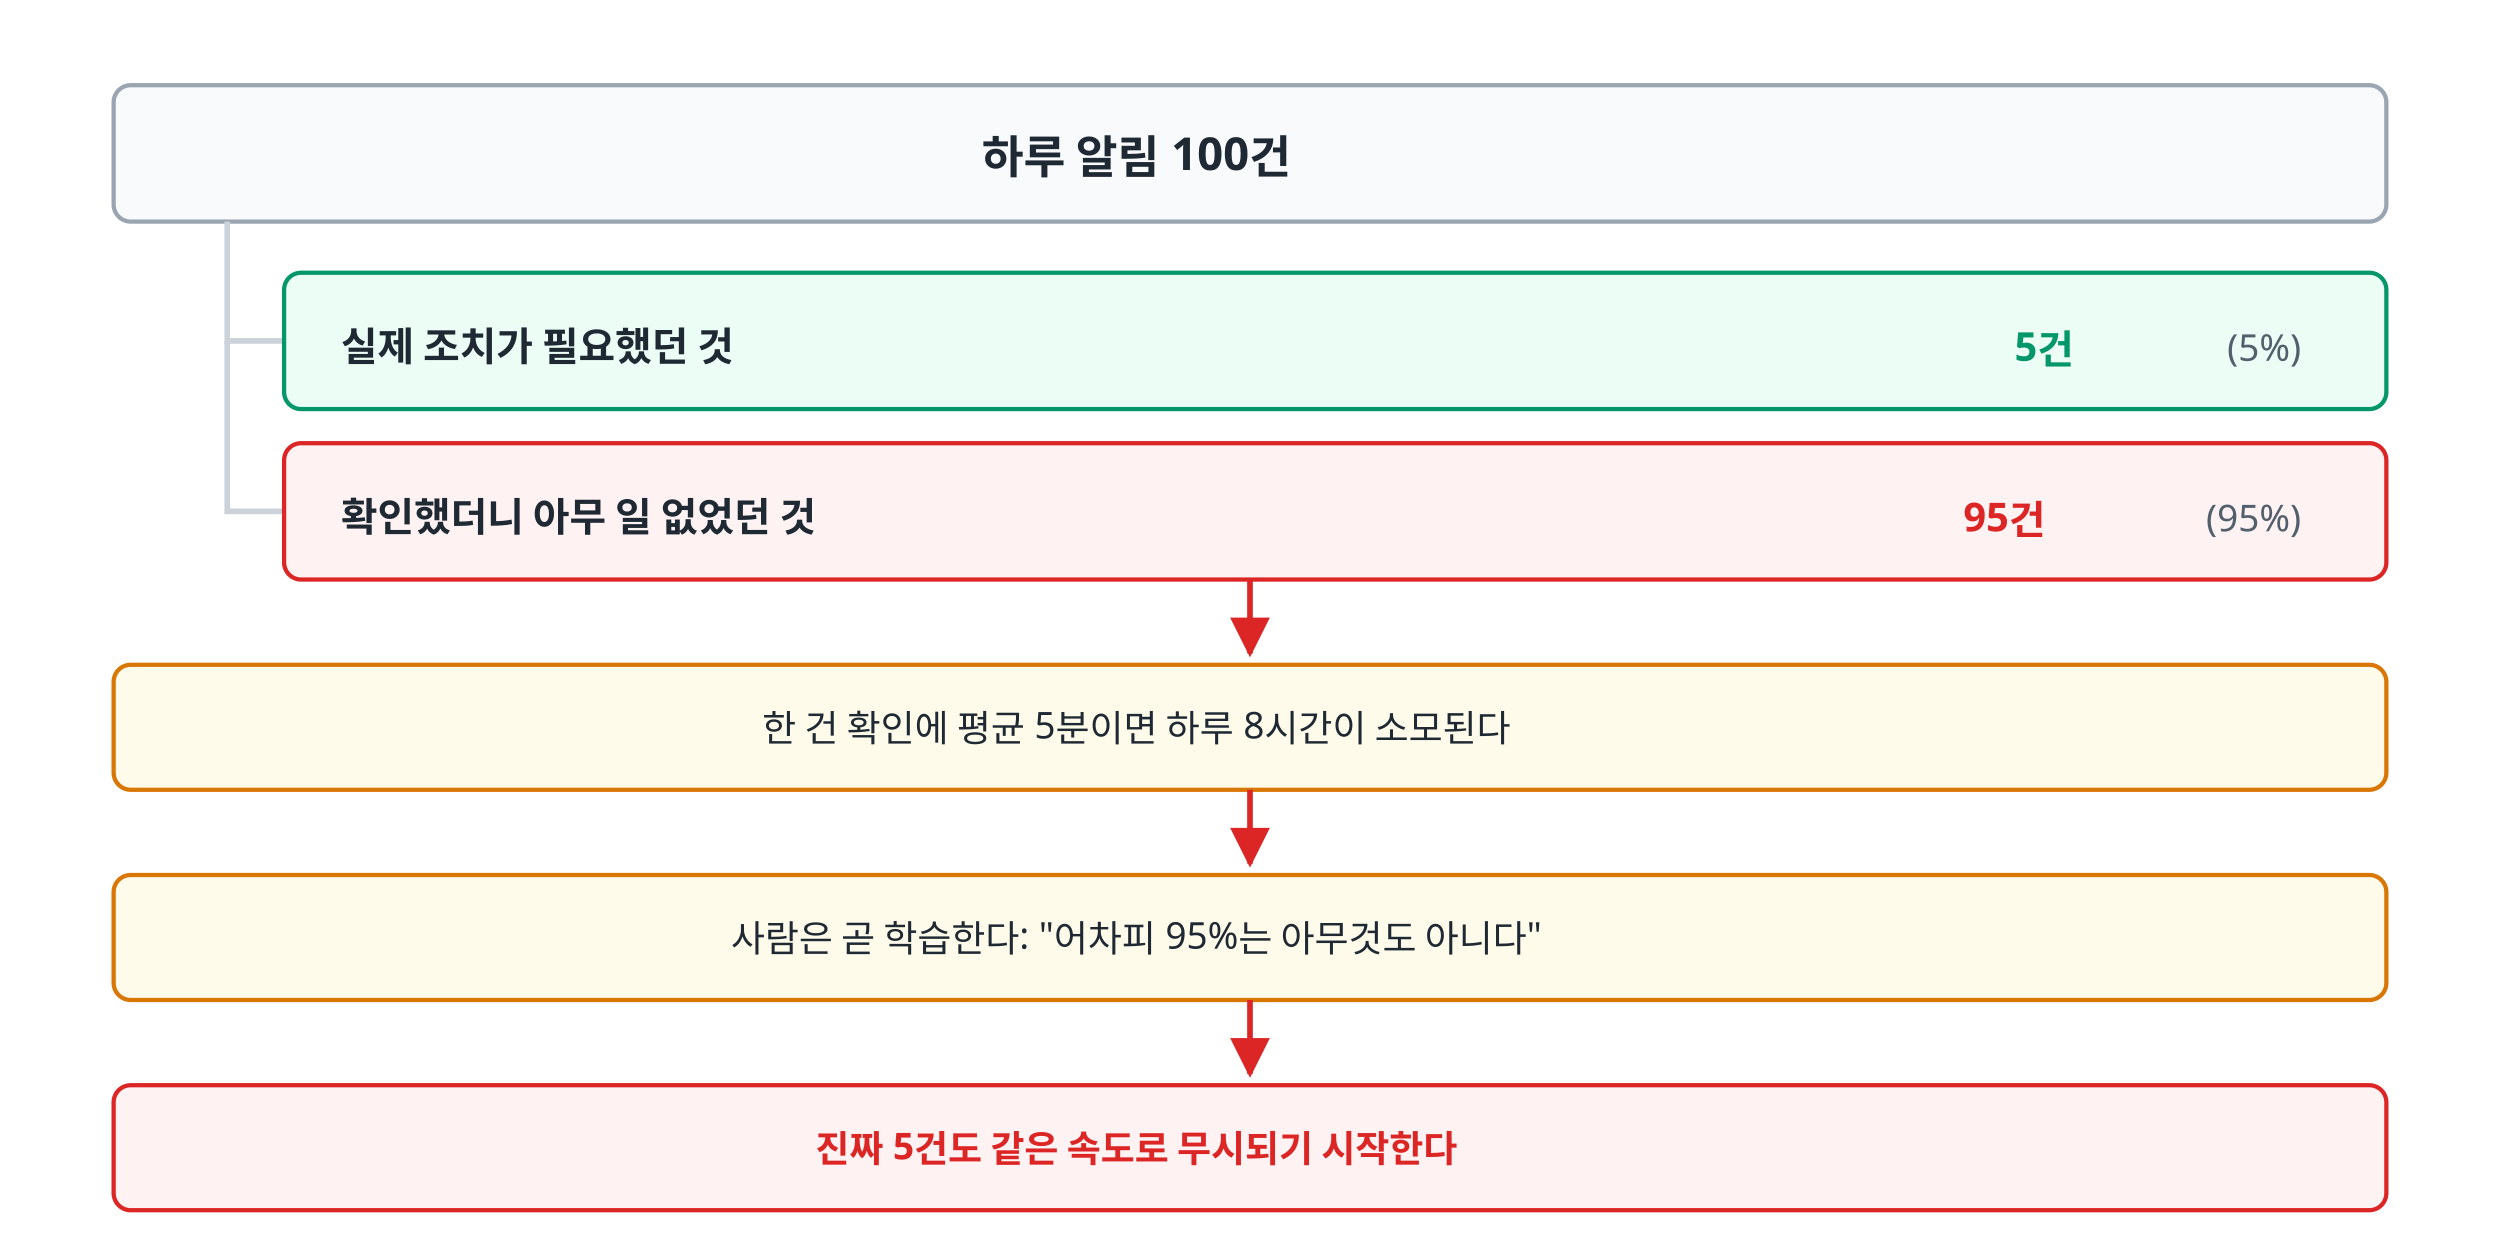
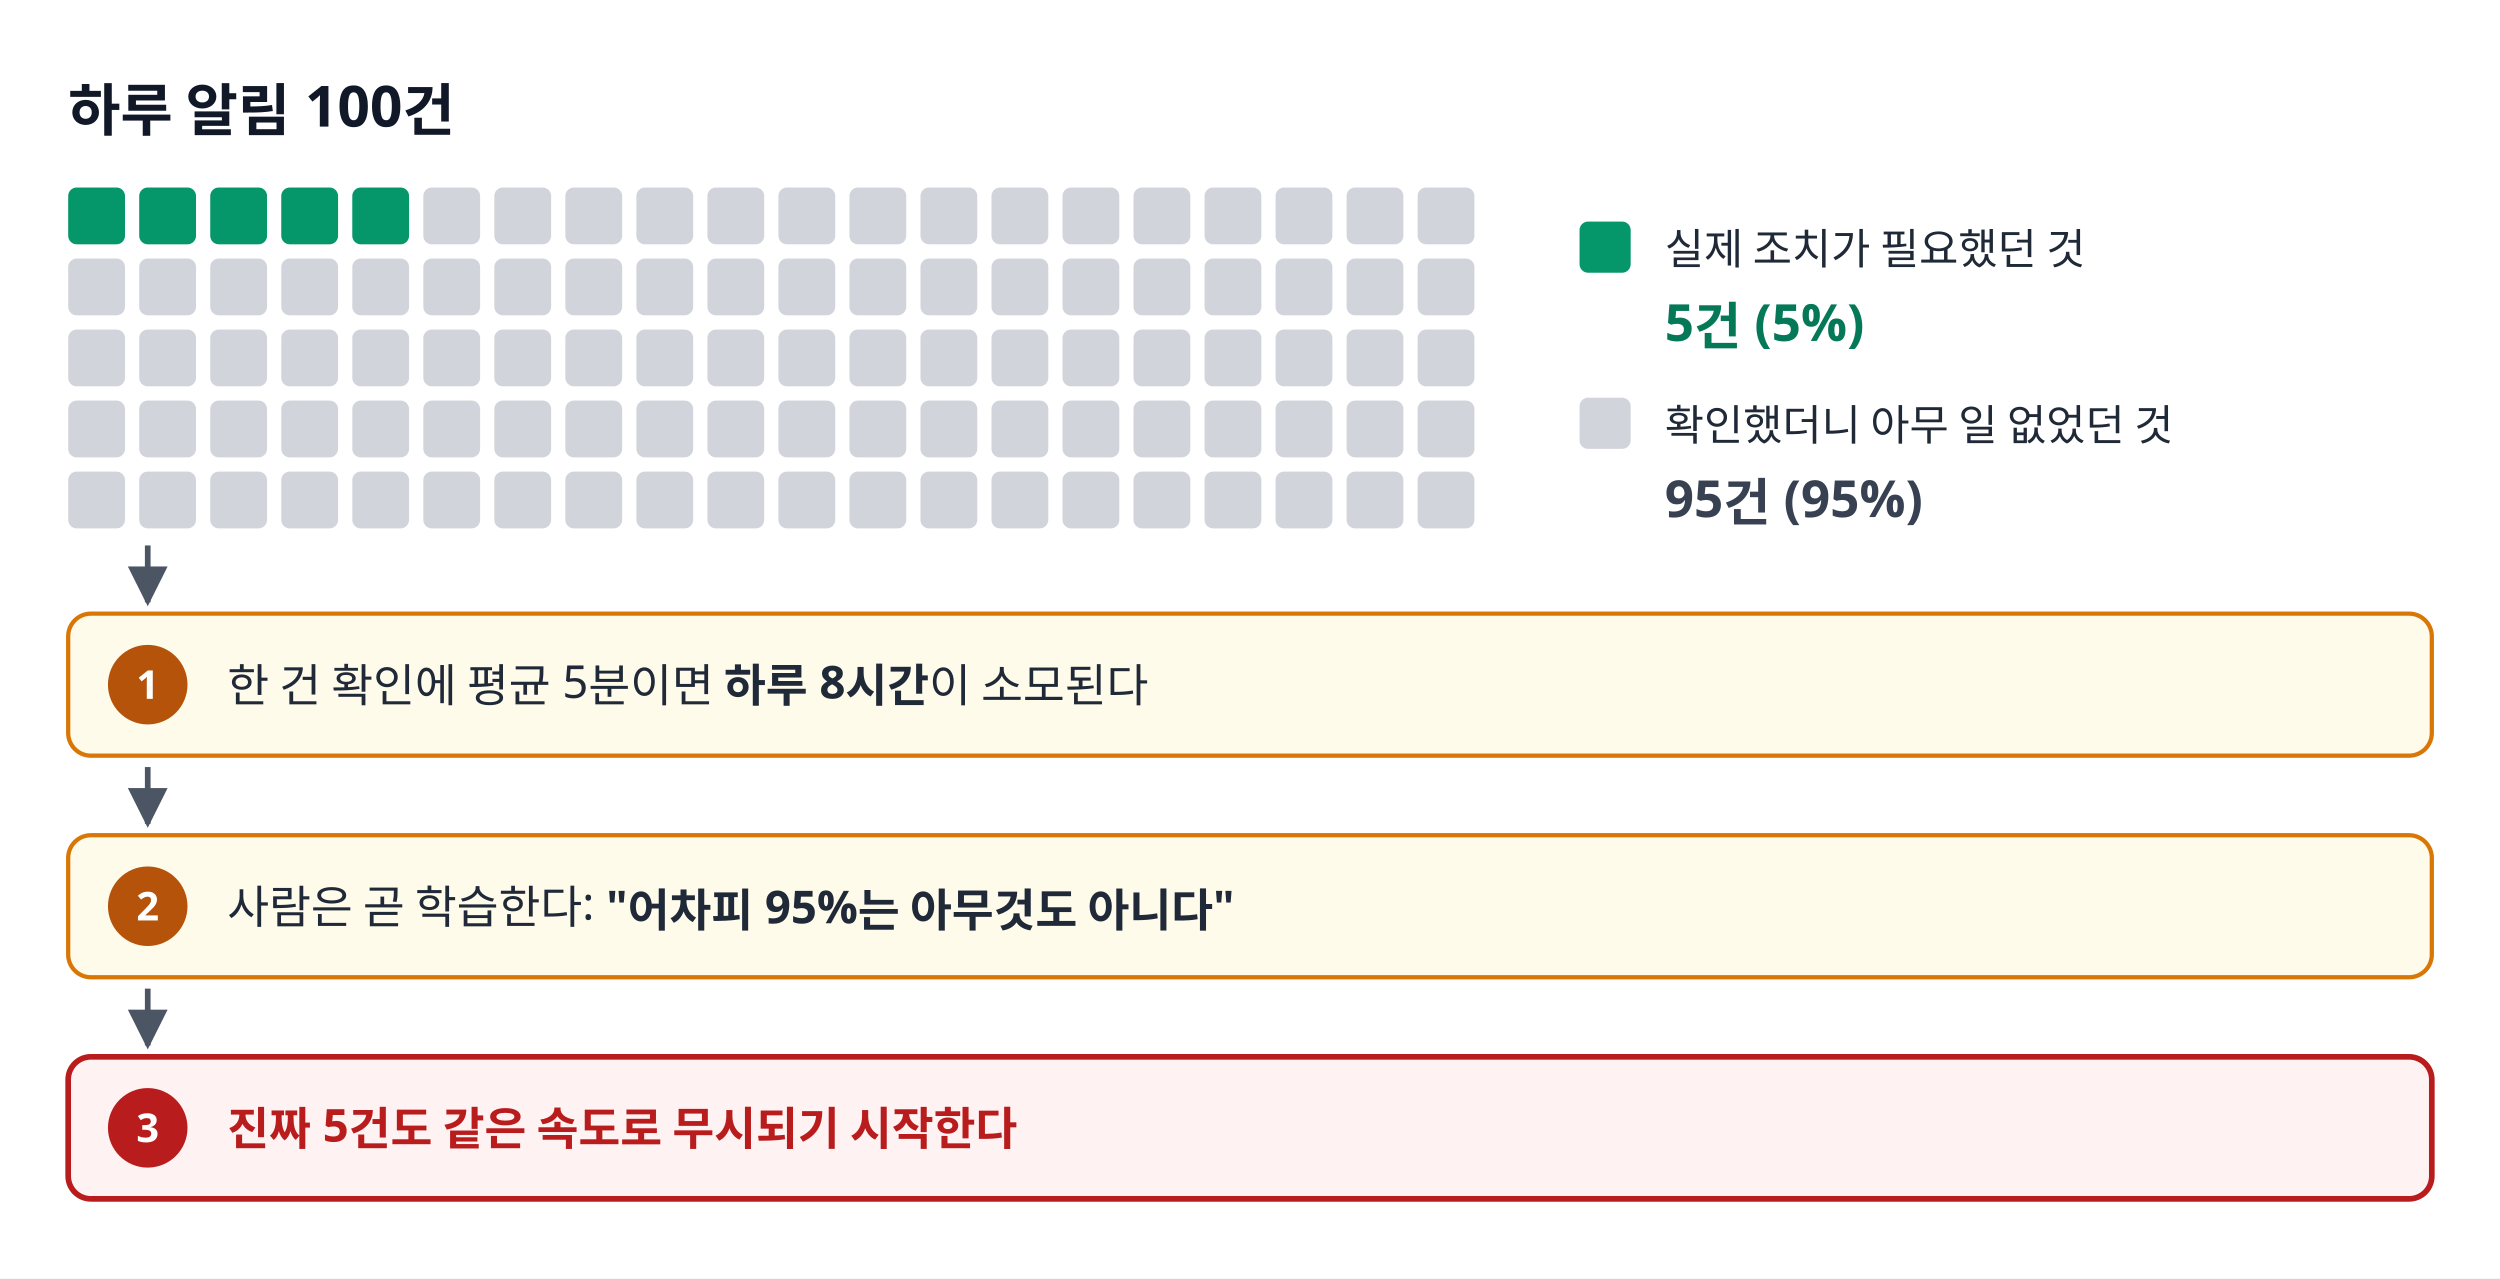
- <svg xmlns="http://www.w3.org/2000/svg" viewBox="0 0 880 440" width="880" height="440" font-family="'Malgun Gothic','Apple SD Gothic Neo','Noto Sans KR','Segoe UI',sans-serif" role="img" aria-labelledby="t d">
+ <svg xmlns="http://www.w3.org/2000/svg" viewBox="0 0 880 450" width="880" height="450" font-family="'Malgun Gothic','Apple SD Gothic Neo','Noto Sans KR','Segoe UI',sans-serif" role="img" aria-labelledby="t d">
  <defs>
-     <marker id="a-red" viewBox="0 0 10 10" refX="9" refY="5" markerWidth="7" markerHeight="7" orient="auto-start-reverse">
-       <path d="M0,0 L10,5 L0,10 z" fill="#dc2626" />
+     <marker id="ah" viewBox="0 0 10 10" refX="9" refY="5" markerWidth="7" markerHeight="7" orient="auto">
+       <path d="M0,0 L10,5 L0,10 z" fill="#4b5563" />
    </marker>
  </defs>
-   <rect width="880" height="440" fill="#ffffff" />
-   <rect x="40" y="30" width="800" height="48" rx="6" fill="#f8fafc" stroke="#9aa5b1" stroke-width="1.5" />
-   <text x="400" y="61" fill="#1f2933" font-size="16" font-weight="bold" text-anchor="middle">하루 알림 100건</text>
-   <path d="M 80,78 L 80,120 L 100,120" stroke="#cbd2d9" stroke-width="2" fill="none" />
-   <path d="M 80,120 L 80,180 L 100,180" stroke="#cbd2d9" stroke-width="2" fill="none" />
-   <rect x="100" y="96" width="740" height="48" rx="6" fill="#ecfdf5" stroke="#059669" stroke-width="1.5" />
-   <text x="120" y="127" fill="#1f2933" font-size="14" font-weight="bold">실제 조치가 필요했던 것</text>
-   <text x="730" y="127" fill="#059669" font-size="14" font-weight="bold" text-anchor="end">5건</text>
-   <text x="810" y="127" fill="#52606d" font-size="13" text-anchor="end">(5%)</text>
-   <rect x="100" y="156" width="740" height="48" rx="6" fill="#fef2f2" stroke="#dc2626" stroke-width="1.5" />
-   <text x="120" y="187" fill="#1f2933" font-size="14" font-weight="bold">확인했더니 아무 일 없었던 것</text>
-   <text x="720" y="187" fill="#dc2626" font-size="14" font-weight="bold" text-anchor="end">95건</text>
-   <text x="810" y="187" fill="#52606d" font-size="13" text-anchor="end">(95%)</text>
-   <path d="M 440,204 L 440,230" stroke="#dc2626" stroke-width="2" fill="none" marker-end="url(#a-red)" />
-   <rect x="40" y="234" width="800" height="44" rx="6" fill="#fffbeb" stroke="#d97706" stroke-width="1.5" />
-   <text x="400" y="261" fill="#1f2933" font-size="13" text-anchor="middle">한 건 확인에 평균 5분이면 하루 8시간이 소모된다</text>
-   <path d="M 440,278 L 440,304" stroke="#dc2626" stroke-width="2" fill="none" marker-end="url(#a-red)" />
-   <rect x="40" y="308" width="800" height="44" rx="6" fill="#fffbeb" stroke="#d97706" stroke-width="1.5" />
-   <text x="400" y="335" fill="#1f2933" font-size="13" text-anchor="middle">사람은 곧 학습한다: "어차피 95%는 아무것도 아니다"</text>
-   <path d="M 440,352 L 440,378" stroke="#dc2626" stroke-width="2" fill="none" marker-end="url(#a-red)" />
-   <rect x="40" y="382" width="800" height="44" rx="6" fill="#fef2f2" stroke="#dc2626" stroke-width="1.5" />
-   <text x="400" y="409" fill="#dc2626" font-size="13" font-weight="bold" text-anchor="middle">진짜 5건도 같은 속도로 무시되기 시작한다</text>
+   <rect width="880" height="450" fill="#ffffff" />
+   <text x="24" y="46" font-size="20" font-weight="bold" fill="#111827">하루 알림 100건</text>
+   <g>
+     <rect x="24" y="66" width="20" height="20" rx="3" fill="#059669" />
+     <rect x="49" y="66" width="20" height="20" rx="3" fill="#059669" />
+     <rect x="74" y="66" width="20" height="20" rx="3" fill="#059669" />
+     <rect x="99" y="66" width="20" height="20" rx="3" fill="#059669" />
+     <rect x="124" y="66" width="20" height="20" rx="3" fill="#059669" />
+     <rect x="149" y="66" width="20" height="20" rx="3" fill="#d1d5db" />
+     <rect x="174" y="66" width="20" height="20" rx="3" fill="#d1d5db" />
+     <rect x="199" y="66" width="20" height="20" rx="3" fill="#d1d5db" />
+     <rect x="224" y="66" width="20" height="20" rx="3" fill="#d1d5db" />
+     <rect x="249" y="66" width="20" height="20" rx="3" fill="#d1d5db" />
+     <rect x="274" y="66" width="20" height="20" rx="3" fill="#d1d5db" />
+     <rect x="299" y="66" width="20" height="20" rx="3" fill="#d1d5db" />
+     <rect x="324" y="66" width="20" height="20" rx="3" fill="#d1d5db" />
+     <rect x="349" y="66" width="20" height="20" rx="3" fill="#d1d5db" />
+     <rect x="374" y="66" width="20" height="20" rx="3" fill="#d1d5db" />
+     <rect x="399" y="66" width="20" height="20" rx="3" fill="#d1d5db" />
+     <rect x="424" y="66" width="20" height="20" rx="3" fill="#d1d5db" />
+     <rect x="449" y="66" width="20" height="20" rx="3" fill="#d1d5db" />
+     <rect x="474" y="66" width="20" height="20" rx="3" fill="#d1d5db" />
+     <rect x="499" y="66" width="20" height="20" rx="3" fill="#d1d5db" />
+     <rect x="24" y="91" width="20" height="20" rx="3" fill="#d1d5db" />
+     <rect x="49" y="91" width="20" height="20" rx="3" fill="#d1d5db" />
+     <rect x="74" y="91" width="20" height="20" rx="3" fill="#d1d5db" />
+     <rect x="99" y="91" width="20" height="20" rx="3" fill="#d1d5db" />
+     <rect x="124" y="91" width="20" height="20" rx="3" fill="#d1d5db" />
+     <rect x="149" y="91" width="20" height="20" rx="3" fill="#d1d5db" />
+     <rect x="174" y="91" width="20" height="20" rx="3" fill="#d1d5db" />
+     <rect x="199" y="91" width="20" height="20" rx="3" fill="#d1d5db" />
+     <rect x="224" y="91" width="20" height="20" rx="3" fill="#d1d5db" />
+     <rect x="249" y="91" width="20" height="20" rx="3" fill="#d1d5db" />
+     <rect x="274" y="91" width="20" height="20" rx="3" fill="#d1d5db" />
+     <rect x="299" y="91" width="20" height="20" rx="3" fill="#d1d5db" />
+     <rect x="324" y="91" width="20" height="20" rx="3" fill="#d1d5db" />
+     <rect x="349" y="91" width="20" height="20" rx="3" fill="#d1d5db" />
+     <rect x="374" y="91" width="20" height="20" rx="3" fill="#d1d5db" />
+     <rect x="399" y="91" width="20" height="20" rx="3" fill="#d1d5db" />
+     <rect x="424" y="91" width="20" height="20" rx="3" fill="#d1d5db" />
+     <rect x="449" y="91" width="20" height="20" rx="3" fill="#d1d5db" />
+     <rect x="474" y="91" width="20" height="20" rx="3" fill="#d1d5db" />
+     <rect x="499" y="91" width="20" height="20" rx="3" fill="#d1d5db" />
+     <rect x="24" y="116" width="20" height="20" rx="3" fill="#d1d5db" />
+     <rect x="49" y="116" width="20" height="20" rx="3" fill="#d1d5db" />
+     <rect x="74" y="116" width="20" height="20" rx="3" fill="#d1d5db" />
+     <rect x="99" y="116" width="20" height="20" rx="3" fill="#d1d5db" />
+     <rect x="124" y="116" width="20" height="20" rx="3" fill="#d1d5db" />
+     <rect x="149" y="116" width="20" height="20" rx="3" fill="#d1d5db" />
+     <rect x="174" y="116" width="20" height="20" rx="3" fill="#d1d5db" />
+     <rect x="199" y="116" width="20" height="20" rx="3" fill="#d1d5db" />
+     <rect x="224" y="116" width="20" height="20" rx="3" fill="#d1d5db" />
+     <rect x="249" y="116" width="20" height="20" rx="3" fill="#d1d5db" />
+     <rect x="274" y="116" width="20" height="20" rx="3" fill="#d1d5db" />
+     <rect x="299" y="116" width="20" height="20" rx="3" fill="#d1d5db" />
+     <rect x="324" y="116" width="20" height="20" rx="3" fill="#d1d5db" />
+     <rect x="349" y="116" width="20" height="20" rx="3" fill="#d1d5db" />
+     <rect x="374" y="116" width="20" height="20" rx="3" fill="#d1d5db" />
+     <rect x="399" y="116" width="20" height="20" rx="3" fill="#d1d5db" />
+     <rect x="424" y="116" width="20" height="20" rx="3" fill="#d1d5db" />
+     <rect x="449" y="116" width="20" height="20" rx="3" fill="#d1d5db" />
+     <rect x="474" y="116" width="20" height="20" rx="3" fill="#d1d5db" />
+     <rect x="499" y="116" width="20" height="20" rx="3" fill="#d1d5db" />
+     <rect x="24" y="141" width="20" height="20" rx="3" fill="#d1d5db" />
+     <rect x="49" y="141" width="20" height="20" rx="3" fill="#d1d5db" />
+     <rect x="74" y="141" width="20" height="20" rx="3" fill="#d1d5db" />
+     <rect x="99" y="141" width="20" height="20" rx="3" fill="#d1d5db" />
+     <rect x="124" y="141" width="20" height="20" rx="3" fill="#d1d5db" />
+     <rect x="149" y="141" width="20" height="20" rx="3" fill="#d1d5db" />
+     <rect x="174" y="141" width="20" height="20" rx="3" fill="#d1d5db" />
+     <rect x="199" y="141" width="20" height="20" rx="3" fill="#d1d5db" />
+     <rect x="224" y="141" width="20" height="20" rx="3" fill="#d1d5db" />
+     <rect x="249" y="141" width="20" height="20" rx="3" fill="#d1d5db" />
+     <rect x="274" y="141" width="20" height="20" rx="3" fill="#d1d5db" />
+     <rect x="299" y="141" width="20" height="20" rx="3" fill="#d1d5db" />
+     <rect x="324" y="141" width="20" height="20" rx="3" fill="#d1d5db" />
+     <rect x="349" y="141" width="20" height="20" rx="3" fill="#d1d5db" />
+     <rect x="374" y="141" width="20" height="20" rx="3" fill="#d1d5db" />
+     <rect x="399" y="141" width="20" height="20" rx="3" fill="#d1d5db" />
+     <rect x="424" y="141" width="20" height="20" rx="3" fill="#d1d5db" />
+     <rect x="449" y="141" width="20" height="20" rx="3" fill="#d1d5db" />
+     <rect x="474" y="141" width="20" height="20" rx="3" fill="#d1d5db" />
+     <rect x="499" y="141" width="20" height="20" rx="3" fill="#d1d5db" />
+     <rect x="24" y="166" width="20" height="20" rx="3" fill="#d1d5db" />
+     <rect x="49" y="166" width="20" height="20" rx="3" fill="#d1d5db" />
+     <rect x="74" y="166" width="20" height="20" rx="3" fill="#d1d5db" />
+     <rect x="99" y="166" width="20" height="20" rx="3" fill="#d1d5db" />
+     <rect x="124" y="166" width="20" height="20" rx="3" fill="#d1d5db" />
+     <rect x="149" y="166" width="20" height="20" rx="3" fill="#d1d5db" />
+     <rect x="174" y="166" width="20" height="20" rx="3" fill="#d1d5db" />
+     <rect x="199" y="166" width="20" height="20" rx="3" fill="#d1d5db" />
+     <rect x="224" y="166" width="20" height="20" rx="3" fill="#d1d5db" />
+     <rect x="249" y="166" width="20" height="20" rx="3" fill="#d1d5db" />
+     <rect x="274" y="166" width="20" height="20" rx="3" fill="#d1d5db" />
+     <rect x="299" y="166" width="20" height="20" rx="3" fill="#d1d5db" />
+     <rect x="324" y="166" width="20" height="20" rx="3" fill="#d1d5db" />
+     <rect x="349" y="166" width="20" height="20" rx="3" fill="#d1d5db" />
+     <rect x="374" y="166" width="20" height="20" rx="3" fill="#d1d5db" />
+     <rect x="399" y="166" width="20" height="20" rx="3" fill="#d1d5db" />
+     <rect x="424" y="166" width="20" height="20" rx="3" fill="#d1d5db" />
+     <rect x="449" y="166" width="20" height="20" rx="3" fill="#d1d5db" />
+     <rect x="474" y="166" width="20" height="20" rx="3" fill="#d1d5db" />
+     <rect x="499" y="166" width="20" height="20" rx="3" fill="#d1d5db" />
+   </g>
+   <rect x="556" y="78" width="18" height="18" rx="3" fill="#059669" />
+   <text x="586" y="93" font-size="15" fill="#1f2937">실제 조치가 필요했던 것</text>
+   <text x="586" y="120" font-size="18" font-weight="bold" fill="#047857">5건 (5%)</text>
+   <rect x="556" y="140" width="18" height="18" rx="3" fill="#d1d5db" />
+   <text x="586" y="155" font-size="15" fill="#1f2937">확인했더니 아무 일 없었던 것</text>
+   <text x="586" y="182" font-size="18" font-weight="bold" fill="#374151">95건 (95%)</text>
+   <line x1="52" y1="192" x2="52" y2="212" stroke="#4b5563" stroke-width="2" marker-end="url(#ah)" />
+   <rect x="24" y="216" width="832" height="50" rx="8" fill="#fffbeb" stroke="#d97706" stroke-width="1.5" />
+   <circle cx="52" cy="241" r="14" fill="#b45309" />
+   <text x="52" y="246" font-size="14" font-weight="bold" fill="#ffffff" text-anchor="middle">1</text>
+   <text x="80" y="247" font-size="16" fill="#1f2937">한 건 확인에 평균 5분이면 <tspan font-weight="bold">하루 8시간</tspan>이 소모된다</text>
+   <line x1="52" y1="270" x2="52" y2="290" stroke="#4b5563" stroke-width="2" marker-end="url(#ah)" />
+   <rect x="24" y="294" width="832" height="50" rx="8" fill="#fffbeb" stroke="#d97706" stroke-width="1.5" />
+   <circle cx="52" cy="319" r="14" fill="#b45309" />
+   <text x="52" y="324" font-size="14" font-weight="bold" fill="#ffffff" text-anchor="middle">2</text>
+   <text x="80" y="325" font-size="16" fill="#1f2937">사람은 곧 학습한다: <tspan font-weight="bold">"어차피 95%는 아무것도 아니다"</tspan>
+   </text>
+   <line x1="52" y1="348" x2="52" y2="368" stroke="#4b5563" stroke-width="2" marker-end="url(#ah)" />
+   <rect x="24" y="372" width="832" height="50" rx="8" fill="#fef2f2" stroke="#b91c1c" stroke-width="2" />
+   <circle cx="52" cy="397" r="14" fill="#b91c1c" />
+   <text x="52" y="402" font-size="14" font-weight="bold" fill="#ffffff" text-anchor="middle">3</text>
+   <text x="80" y="403" font-size="16" font-weight="bold" fill="#b91c1c">진짜 5건도 같은 속도로 무시되기 시작한다</text>
</svg>
